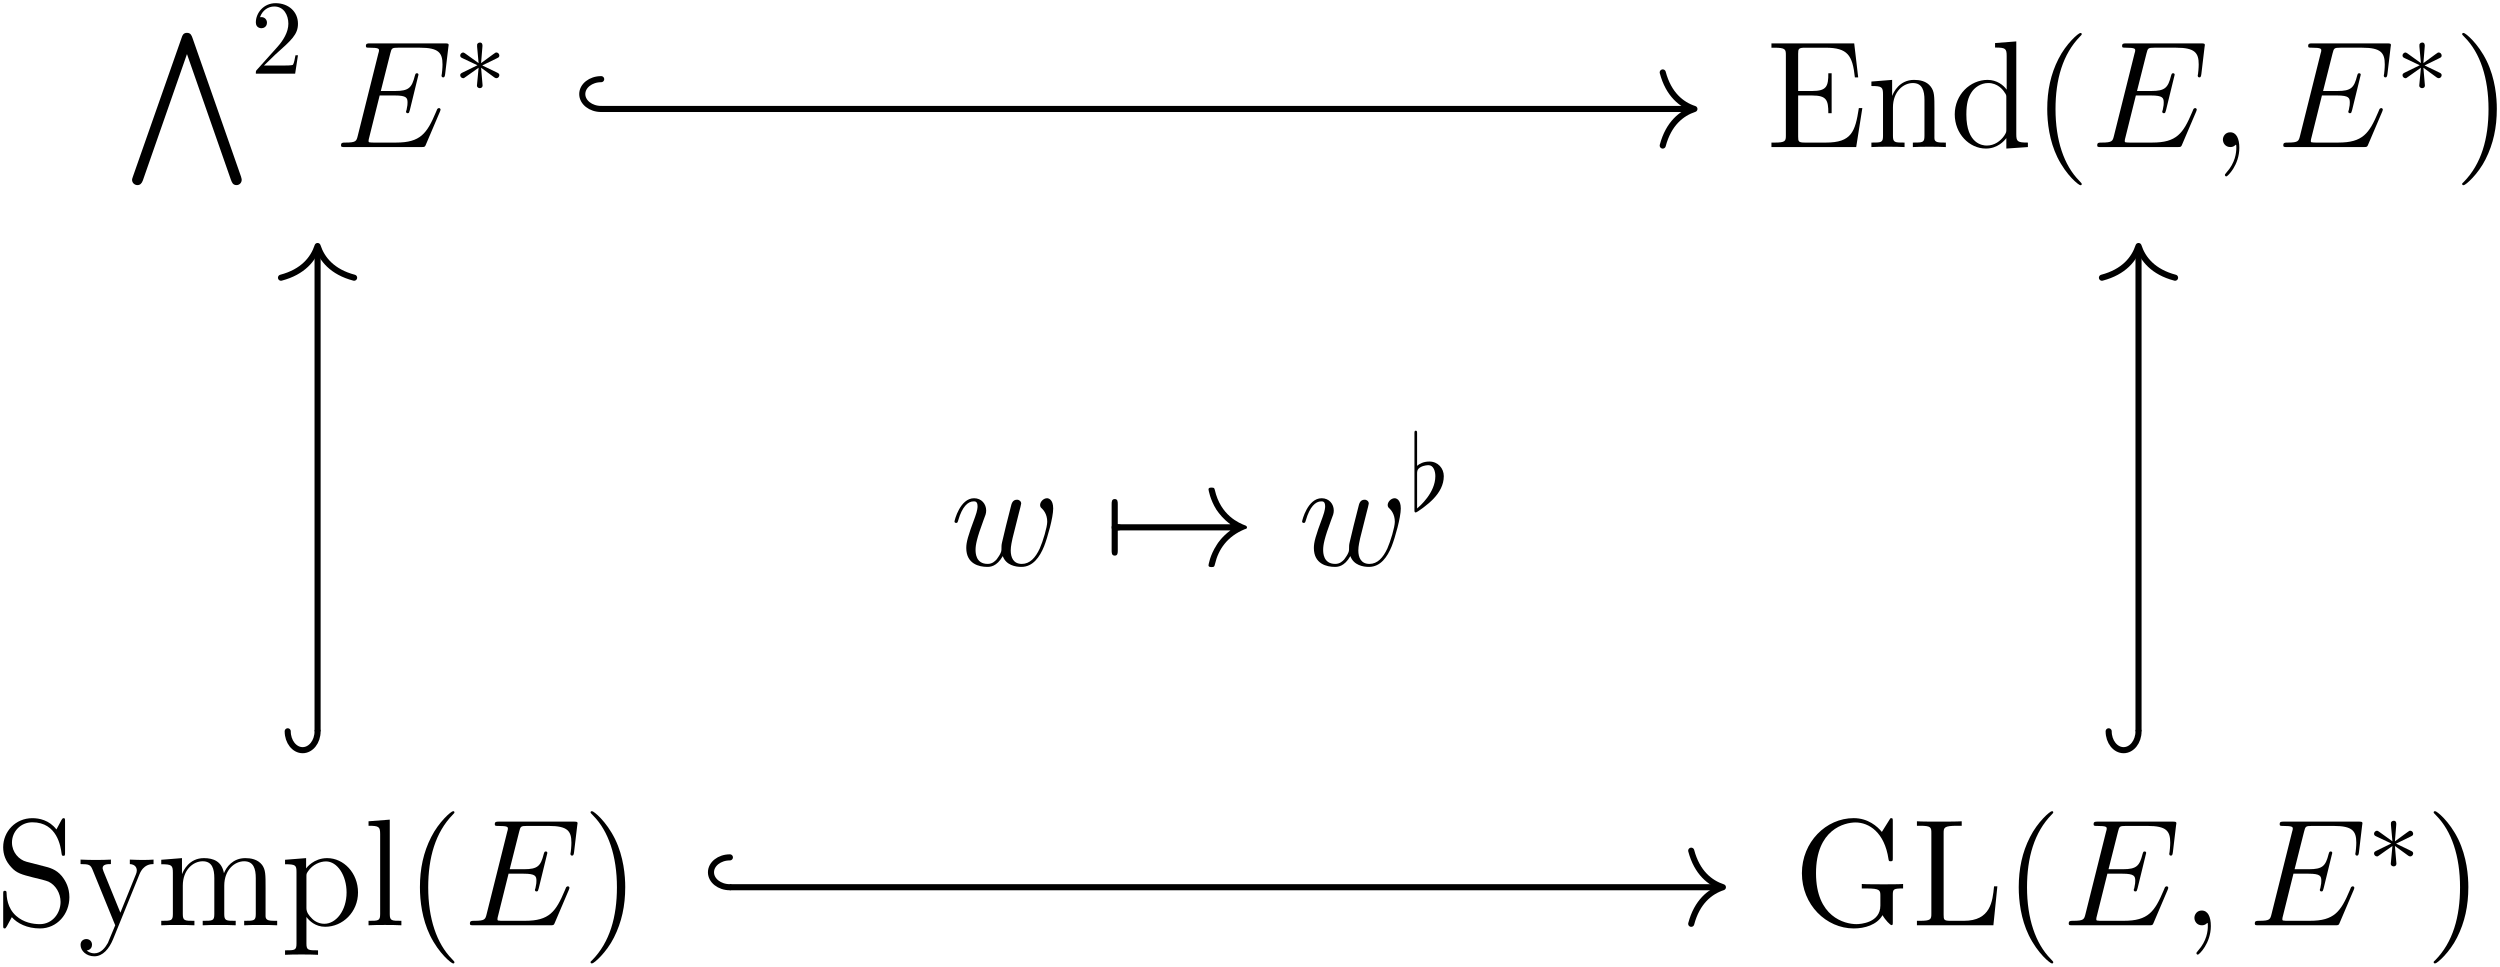
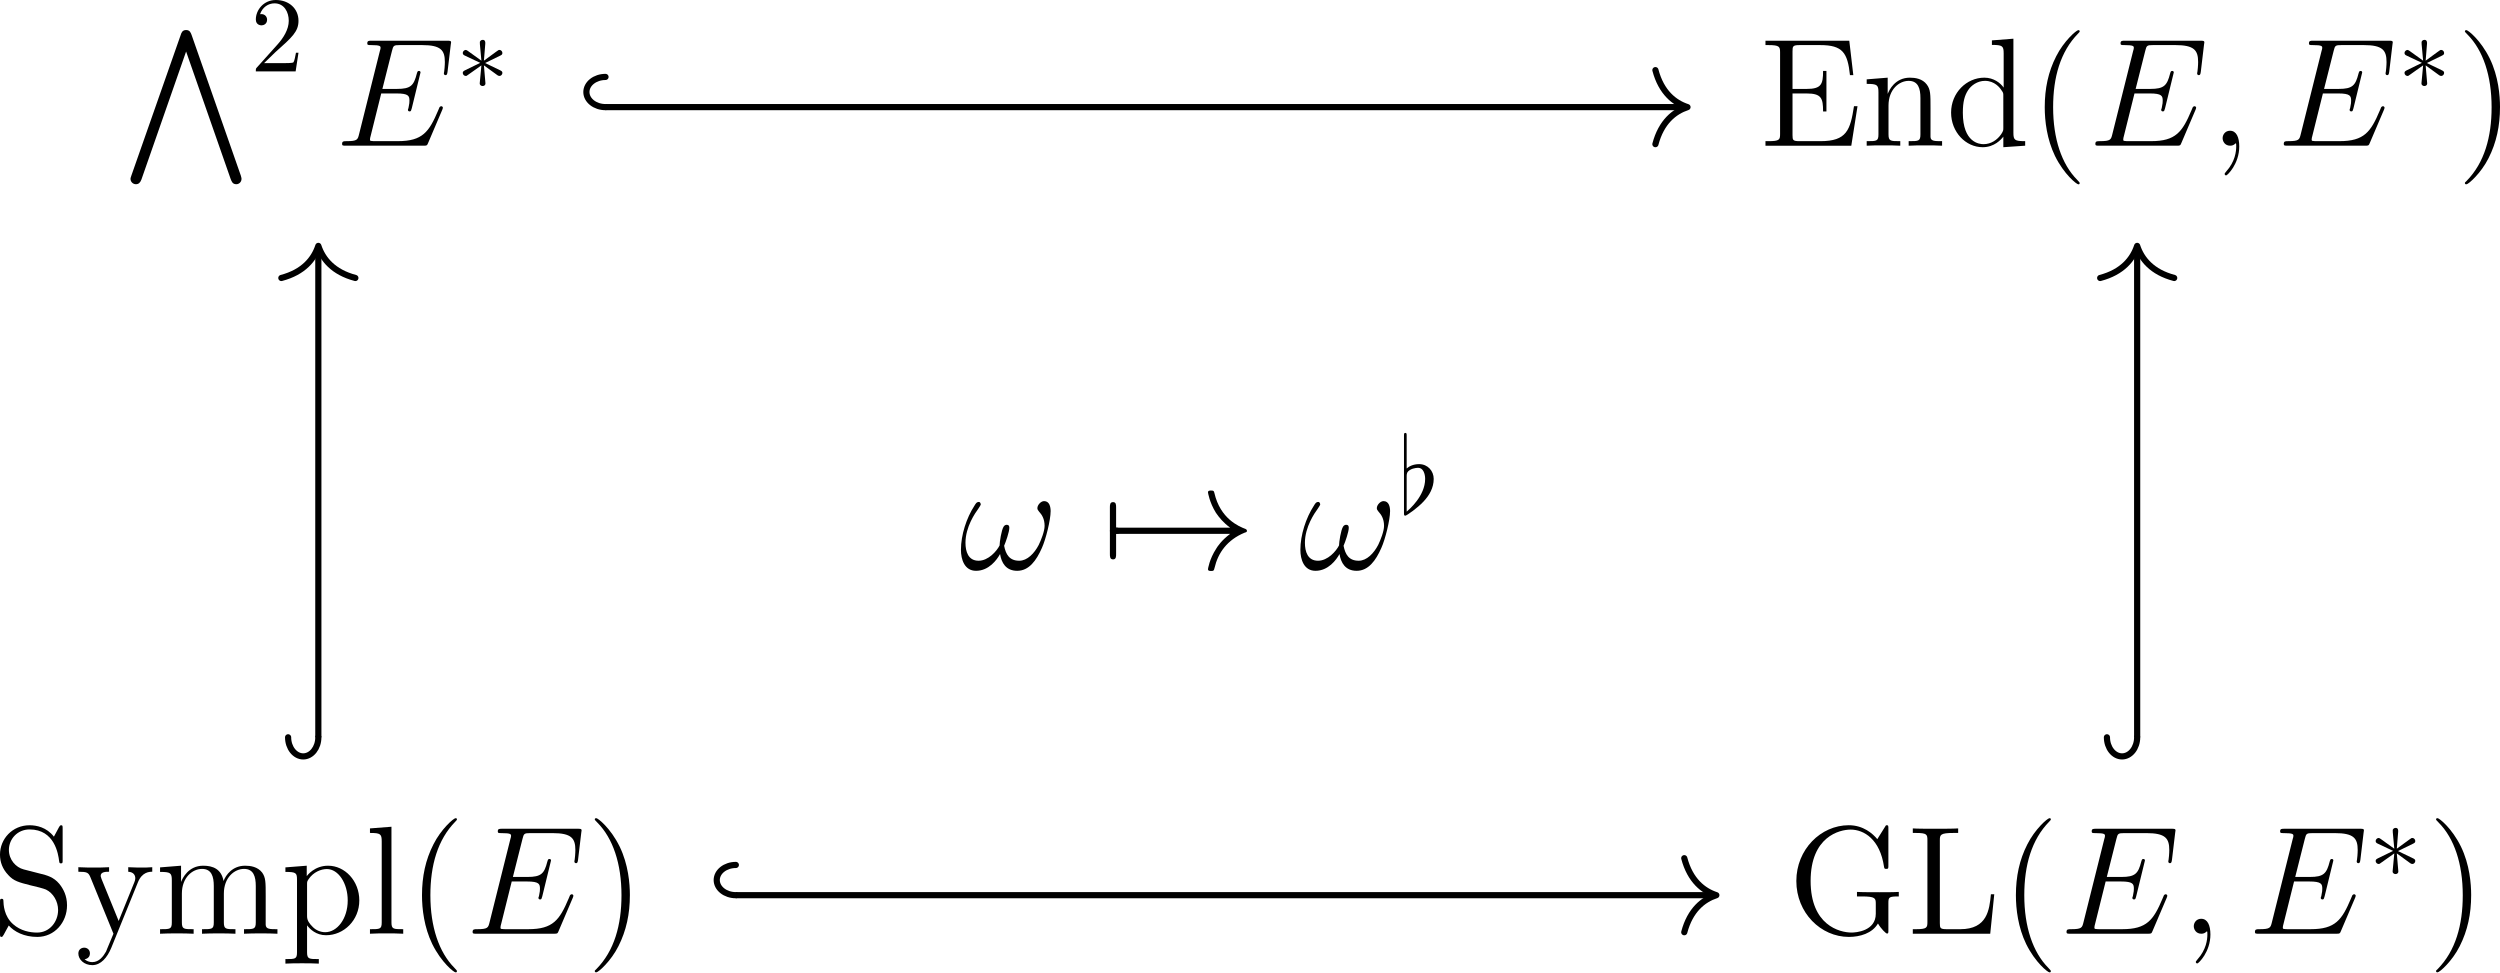
- <svg xmlns="http://www.w3.org/2000/svg" xmlns:xlink="http://www.w3.org/1999/xlink" width="235.503pt" height="91.057pt" viewBox="0 0 235.503 91.057" version="1.2" id="svg2">
+ <svg xmlns="http://www.w3.org/2000/svg" xmlns:xlink="http://www.w3.org/1999/xlink" width="232.572pt" height="90.457pt" viewBox="0 0 232.572 90.457" version="1.2" id="svg2">
  <defs id="defs4">
    <g id="g6">
      <symbol overflow="visible" id="glyph0-0" style="overflow:visible">
        <path style="stroke:none" d="" id="path9" />
      </symbol>
      <symbol overflow="visible" id="glyph0-1" style="overflow:visible">
        <path style="stroke:none" d="m 10.109,13.844 c 0.094,0.234 0.172,0.5 0.531,0.5 0.25,0 0.484,-0.203 0.484,-0.5 0,-0.016 0,-0.109 -0.062,-0.297 L 6.484,0.469 C 6.406,0.266 6.328,0 5.969,0 5.625,0 5.531,0.25 5.469,0.453 L 0.875,13.547 c -0.078,0.188 -0.078,0.281 -0.078,0.297 0,0.297 0.25,0.5 0.5,0.5 0.25,0 0.406,-0.141 0.516,-0.438 L 5.969,2 Z m 0,0" id="path12" />
      </symbol>
      <symbol overflow="visible" id="glyph1-0" style="overflow:visible">
        <path style="stroke:none" d="" id="path15" />
      </symbol>
      <symbol overflow="visible" id="glyph1-1" style="overflow:visible">
        <path style="stroke:none" d="m 1.266,-0.766 1.062,-1.031 c 1.547,-1.375 2.141,-1.906 2.141,-2.906 0,-1.141 -0.891,-1.938 -2.109,-1.938 -1.125,0 -1.859,0.922 -1.859,1.812 0,0.547 0.5,0.547 0.531,0.547 0.172,0 0.516,-0.109 0.516,-0.531 0,-0.25 -0.188,-0.516 -0.531,-0.516 -0.078,0 -0.094,0 -0.125,0.016 0.219,-0.656 0.766,-1.016 1.344,-1.016 0.906,0 1.328,0.812 1.328,1.625 C 3.562,-3.906 3.078,-3.125 2.516,-2.5 l -1.906,2.125 C 0.5,-0.266 0.5,-0.234 0.5,0 l 3.703,0 0.266,-1.734 -0.234,0 C 4.172,-1.438 4.109,-1 4,-0.844 3.938,-0.766 3.281,-0.766 3.062,-0.766 Z m 0,0" id="path18" />
      </symbol>
      <symbol overflow="visible" id="glyph2-0" style="overflow:visible">
        <path style="stroke:none" d="" id="path21" />
      </symbol>
      <symbol overflow="visible" id="glyph2-1" style="overflow:visible">
        <path style="stroke:none" d="m 9.969,-3.328 c 0.016,-0.047 0.062,-0.141 0.062,-0.203 0,-0.062 -0.062,-0.141 -0.141,-0.141 -0.062,0 -0.094,0.016 -0.141,0.062 -0.031,0.016 -0.031,0.031 -0.156,0.328 -0.844,2 -1.453,2.859 -3.75,2.859 l -2.094,0 c -0.203,0 -0.234,0 -0.328,-0.016 -0.156,0 -0.172,-0.031 -0.172,-0.156 0,-0.094 0.031,-0.188 0.062,-0.312 l 0.984,-3.953 1.422,0 c 1.125,0 1.203,0.234 1.203,0.672 0,0.141 0,0.266 -0.094,0.703 -0.031,0.062 -0.047,0.109 -0.047,0.156 0,0.094 0.078,0.141 0.156,0.141 0.141,0 0.141,-0.094 0.203,-0.297 l 0.812,-3.328 c 0,-0.078 -0.047,-0.141 -0.141,-0.141 -0.125,0 -0.141,0.047 -0.203,0.25 -0.281,1.109 -0.562,1.422 -1.844,1.422 l -1.359,0 0.891,-3.531 c 0.125,-0.5 0.156,-0.547 0.734,-0.547 l 2.062,0 c 1.766,0 2.125,0.484 2.125,1.578 0,0 0,0.406 -0.062,0.875 -0.016,0.062 -0.031,0.156 -0.031,0.172 0,0.125 0.078,0.172 0.156,0.172 0.109,0 0.156,-0.062 0.188,-0.328 l 0.297,-2.5 c 0,-0.047 0.031,-0.188 0.031,-0.219 0,-0.156 -0.125,-0.156 -0.391,-0.156 l -7,0 c -0.266,0 -0.406,0 -0.406,0.25 0,0.156 0.094,0.156 0.344,0.156 0.891,0 0.891,0.109 0.891,0.266 0,0.078 -0.016,0.125 -0.062,0.281 l -1.938,7.75 c -0.125,0.5 -0.156,0.641 -1.156,0.641 -0.281,0 -0.422,0 -0.422,0.266 C 0.656,0 0.75,0 1.031,0 L 8.234,0 C 8.547,0 8.562,-0.016 8.656,-0.25 Z m 0,0" id="path24" />
      </symbol>
      <symbol overflow="visible" id="glyph2-2" style="overflow:visible">
        <path style="stroke:none" d="m 2.797,0.062 c 0,-0.844 -0.266,-1.453 -0.859,-1.453 -0.453,0 -0.688,0.375 -0.688,0.688 C 1.25,-0.391 1.469,0 1.953,0 c 0.188,0 0.344,-0.062 0.469,-0.188 0.031,-0.031 0.047,-0.031 0.062,-0.031 0.031,0 0.031,0.203 0.031,0.281 0,0.469 -0.094,1.406 -0.922,2.328 C 1.438,2.562 1.438,2.594 1.438,2.625 c 0,0.078 0.062,0.141 0.141,0.141 0.109,0 1.219,-1.062 1.219,-2.703 z m 0,0" id="path27" />
      </symbol>
      <symbol overflow="visible" id="glyph2-3" style="overflow:visible">
-         <path style="stroke:none" d="m 4.938,-0.875 c 0.312,0.859 1.203,1.016 1.75,1.016 1.094,0 1.734,-0.938 2.141,-1.938 C 9.156,-2.625 9.688,-4.516 9.688,-5.359 c 0,-0.875 -0.453,-0.969 -0.578,-0.969 -0.344,0 -0.656,0.344 -0.656,0.641 0,0.172 0.094,0.266 0.172,0.328 0.125,0.125 0.5,0.516 0.5,1.25 0,0.5 -0.406,1.844 -0.703,2.516 -0.406,0.875 -0.938,1.453 -1.688,1.453 C 5.938,-0.141 5.688,-0.75 5.688,-1.406 c 0,-0.422 0.125,-0.922 0.172,-1.156 L 6.469,-4.984 c 0.078,-0.281 0.203,-0.781 0.203,-0.844 C 6.672,-6.031 6.5,-6.188 6.281,-6.188 c -0.422,0 -0.516,0.359 -0.594,0.703 -0.156,0.562 -0.75,2.984 -0.812,3.297 -0.062,0.25 -0.062,0.406 -0.062,0.719 0,0.344 -0.453,0.891 -0.469,0.922 -0.156,0.156 -0.391,0.406 -0.828,0.406 C 2.375,-0.141 2.375,-1.219 2.375,-1.469 c 0,-0.453 0.109,-1.078 0.75,-2.797 0.172,-0.438 0.25,-0.625 0.25,-0.906 0,-0.609 -0.438,-1.156 -1.141,-1.156 -1.312,0 -1.844,2.078 -1.844,2.203 0,0.047 0.047,0.125 0.156,0.125 0.125,0 0.141,-0.062 0.203,-0.266 0.359,-1.25 0.906,-1.766 1.438,-1.766 0.156,0 0.375,0 0.375,0.469 0,0.062 0,0.375 -0.234,1 C 1.656,-2.766 1.5,-2.188 1.5,-1.641 c 0,1.516 1.234,1.781 1.969,1.781 0.25,0 0.891,0 1.469,-1.016 z m 0,0" id="path30" />
+         <path style="stroke:none" d="m 8.516,-5.391 c 0,-0.422 -0.109,-0.953 -0.609,-0.953 -0.297,0 -0.625,0.359 -0.625,0.656 0,0.125 0.062,0.203 0.172,0.344 0.219,0.234 0.5,0.625 0.5,1.297 0,0.516 -0.328,1.328 -0.547,1.781 -0.406,0.781 -1.062,1.469 -1.812,1.469 -0.906,0 -1.25,-0.578 -1.406,-1.391 0.156,-0.359 0.484,-1.297 0.484,-1.672 0,-0.156 -0.047,-0.281 -0.234,-0.281 -0.109,0 -0.219,0.047 -0.297,0.172 -0.203,0.312 -0.375,1.438 -0.375,1.75 C 3.5,-1.688 2.719,-0.797 1.812,-0.797 c -0.969,0 -1.219,-0.859 -1.219,-1.672 0,-1.484 0.922,-2.797 1.188,-3.156 0.141,-0.219 0.234,-0.359 0.234,-0.391 0,-0.094 -0.047,-0.25 -0.172,-0.25 -0.234,0 -0.312,0.188 -0.422,0.359 -0.734,1.125 -1.25,2.719 -1.25,4.094 0,0.891 0.328,1.953 1.406,1.953 1.188,0 1.938,-1.016 2.234,-1.562 0.125,0.812 0.547,1.562 1.594,1.562 1.094,0 1.781,-0.953 2.297,-2.125 0.375,-0.828 0.812,-2.625 0.812,-3.406 z m 0,0" id="path30" />
      </symbol>
      <symbol overflow="visible" id="glyph3-0" style="overflow:visible">
        <path style="stroke:none" d="" id="path33" />
      </symbol>
      <symbol overflow="visible" id="glyph3-1" style="overflow:visible">
        <path style="stroke:none" d="M 2.734,-4.25 C 2.75,-4.391 2.75,-4.641 2.5,-4.641 2.328,-4.641 2.203,-4.5 2.234,-4.375 l 0,0.125 L 2.375,-2.703 1.094,-3.625 C 1,-3.672 0.984,-3.703 0.922,-3.703 c -0.141,0 -0.281,0.141 -0.281,0.281 0,0.156 0.109,0.203 0.203,0.25 L 2.266,-2.5 l -1.375,0.672 c -0.156,0.078 -0.25,0.125 -0.25,0.266 0,0.156 0.141,0.281 0.281,0.281 0.062,0 0.078,0 0.328,-0.188 L 2.375,-2.266 2.219,-0.594 c 0,0.203 0.188,0.25 0.266,0.25 0.125,0 0.266,-0.062 0.266,-0.25 L 2.609,-2.266 3.875,-1.344 c 0.094,0.047 0.109,0.062 0.188,0.062 0.141,0 0.266,-0.141 0.266,-0.281 0,-0.141 -0.094,-0.188 -0.219,-0.25 C 3.516,-2.109 3.5,-2.109 2.719,-2.484 l 1.375,-0.672 C 4.25,-3.234 4.328,-3.266 4.328,-3.422 c 0,-0.141 -0.125,-0.281 -0.266,-0.281 -0.078,0 -0.094,0 -0.344,0.188 l -1.109,0.812 z m 0,0" id="path36" />
      </symbol>
      <symbol overflow="visible" id="glyph4-0" style="overflow:visible">
        <path style="stroke:none" d="" id="path39" />
      </symbol>
      <symbol overflow="visible" id="glyph4-1" style="overflow:visible">
        <path style="stroke:none" d="m 9.156,-3.672 -0.328,0 c -0.344,2.234 -0.688,3.25 -3.109,3.25 l -1.953,0 c -0.625,0 -0.656,-0.094 -0.656,-0.562 l 0,-3.875 1.312,0 c 1.375,0 1.531,0.438 1.531,1.672 l 0.312,0 0,-3.766 -0.312,0 c 0,1.234 -0.156,1.672 -1.531,1.672 l -1.312,0 0,-3.5 c 0,-0.469 0.031,-0.578 0.656,-0.578 l 1.922,0 c 2.094,0 2.547,0.719 2.766,2.797 l 0.312,0 -0.375,-3.203 -7.797,0 0,0.406 0.281,0 c 1.031,0 1.078,0.156 1.078,0.688 l 0,7.578 c 0,0.531 -0.047,0.672 -1.078,0.672 l -0.281,0 0,0.422 7.984,0 z m 0,0" id="path42" />
      </symbol>
      <symbol overflow="visible" id="glyph4-2" style="overflow:visible">
        <path style="stroke:none" d="m 6.391,-3.484 c 0,-1.328 0,-1.734 -0.344,-2.203 -0.406,-0.547 -1.078,-0.641 -1.578,-0.641 -1.391,0 -1.938,1.188 -2.047,1.484 l -0.016,0 0,-1.484 -1.953,0.156 0,0.422 c 0.984,0 1.094,0.094 1.094,0.797 l 0,3.891 c 0,0.641 -0.156,0.641 -1.094,0.641 l 0,0.422 c 0.375,-0.031 1.156,-0.031 1.562,-0.031 0.406,0 1.188,0 1.562,0.031 l 0,-0.422 c -0.922,0 -1.094,0 -1.094,-0.641 l 0,-2.672 c 0,-1.5 0.984,-2.297 1.875,-2.297 0.891,0 1.094,0.719 1.094,1.594 l 0,3.375 c 0,0.641 -0.156,0.641 -1.094,0.641 l 0,0.422 c 0.375,-0.031 1.156,-0.031 1.547,-0.031 0.422,0 1.188,0 1.562,0.031 l 0,-0.422 c -0.719,0 -1.078,0 -1.078,-0.422 z m 0,0" id="path45" />
      </symbol>
      <symbol overflow="visible" id="glyph4-3" style="overflow:visible">
        <path style="stroke:none" d="m 4.297,-9.797 0,0.422 c 0.984,0 1.094,0.094 1.094,0.797 l 0,3.172 C 5.094,-5.828 4.469,-6.328 3.594,-6.328 c -1.656,0 -3.094,1.406 -3.094,3.25 0,1.812 1.359,3.219 2.938,3.219 1.094,0 1.719,-0.719 1.922,-0.984 l 0,0.984 L 7.391,0 l 0,-0.422 c -0.984,0 -1.094,-0.094 -1.094,-0.797 l 0,-8.734 z m 1.062,8.125 c 0,0.25 0,0.297 -0.203,0.609 -0.344,0.5 -0.922,0.922 -1.641,0.922 -0.375,0 -1.922,-0.141 -1.922,-2.922 0,-1.047 0.172,-1.609 0.484,-2.094 0.281,-0.438 0.859,-0.875 1.578,-0.875 0.891,0 1.391,0.641 1.531,0.875 0.172,0.234 0.172,0.266 0.172,0.516 z m 0,0" id="path48" />
      </symbol>
      <symbol overflow="visible" id="glyph4-4" style="overflow:visible">
        <path style="stroke:none" d="m 4.656,3.484 c 0,-0.047 0,-0.078 -0.234,-0.312 -1.438,-1.453 -2.234,-3.812 -2.234,-6.75 0,-2.781 0.672,-5.172 2.328,-6.859 0.141,-0.141 0.141,-0.156 0.141,-0.203 0,-0.094 -0.062,-0.109 -0.125,-0.109 -0.188,0 -1.359,1.031 -2.062,2.438 -0.734,1.438 -1.062,2.984 -1.062,4.734 0,1.281 0.203,2.984 0.953,4.531 0.844,1.719 2.016,2.641 2.172,2.641 0.062,0 0.125,-0.016 0.125,-0.109 z m 0,0" id="path51" />
      </symbol>
      <symbol overflow="visible" id="glyph4-5" style="overflow:visible">
        <path style="stroke:none" d="M 4.047,-3.578 C 4.047,-4.656 3.906,-6.438 3.094,-8.109 2.25,-9.828 1.078,-10.75 0.922,-10.75 c -0.062,0 -0.141,0.016 -0.141,0.109 0,0.047 0,0.062 0.25,0.312 1.438,1.453 2.234,3.812 2.234,6.75 0,2.781 -0.672,5.172 -2.328,6.859 -0.156,0.125 -0.156,0.156 -0.156,0.203 0,0.094 0.078,0.109 0.141,0.109 0.188,0 1.359,-1.031 2.062,-2.438 0.734,-1.453 1.062,-3 1.062,-4.734 z m 0,0" id="path54" />
      </symbol>
      <symbol overflow="visible" id="glyph4-6" style="overflow:visible">
        <path style="stroke:none" d="m 2.984,-5.984 c -0.734,-0.188 -1.375,-0.906 -1.375,-1.812 0,-1.016 0.797,-1.906 1.922,-1.906 2.344,0 2.672,2.312 2.75,2.938 0.031,0.172 0.031,0.219 0.172,0.219 0.156,0 0.156,-0.062 0.156,-0.328 l 0,-2.891 c 0,-0.266 0,-0.328 -0.141,-0.328 -0.047,0 -0.094,0 -0.203,0.188 l -0.469,0.875 c -0.688,-0.891 -1.641,-1.062 -2.266,-1.062 -1.594,0 -2.75,1.266 -2.75,2.734 0,0.688 0.234,1.328 0.766,1.891 0.5,0.562 1,0.688 2.031,0.953 0.5,0.109 1.281,0.312 1.484,0.406 0.672,0.328 1.125,1.094 1.125,1.906 0,1.062 -0.766,2.094 -1.953,2.094 -0.656,0 -1.531,-0.156 -2.234,-0.781 -0.844,-0.75 -0.891,-1.781 -0.906,-2.25 C 1.078,-3.25 0.969,-3.25 0.938,-3.25 c -0.156,0 -0.156,0.062 -0.156,0.328 l 0,2.891 c 0,0.266 0,0.328 0.141,0.328 0.078,0 0.094,-0.031 0.203,-0.203 0.047,-0.109 0.359,-0.641 0.469,-0.859 0.516,0.578 1.422,1.062 2.656,1.062 1.609,0 2.766,-1.359 2.766,-2.938 0,-0.875 -0.328,-1.516 -0.719,-2 C 5.766,-5.281 5.125,-5.438 4.562,-5.578 Z m 0,0" id="path57" />
      </symbol>
      <symbol overflow="visible" id="glyph4-7" style="overflow:visible">
        <path style="stroke:none" d="M 5.812,-4.797 C 6.203,-5.75 6.875,-5.766 7.141,-5.766 l 0,-0.422 c -0.406,0.031 -0.609,0.031 -1.078,0.031 -0.328,0 -0.359,0 -1.156,-0.031 l 0,0.422 c 0.531,0.031 0.656,0.359 0.656,0.609 0,0.141 -0.031,0.203 -0.078,0.344 l -1.469,3.625 -1.594,-3.906 C 2.344,-5.297 2.344,-5.375 2.344,-5.391 c 0,-0.375 0.5,-0.375 0.781,-0.375 l 0,-0.422 c -0.375,0.031 -1.078,0.031 -1.469,0.031 -0.547,0 -0.578,0 -1.391,-0.031 l 0,0.422 c 0.828,0 0.938,0.078 1.125,0.516 L 3.531,0 C 2.891,1.516 2.891,1.547 2.844,1.656 2.594,2.094 2.203,2.641 1.562,2.641 1.125,2.641 0.844,2.375 0.844,2.375 c 0,0 0.5,-0.047 0.5,-0.547 0,-0.344 -0.266,-0.531 -0.531,-0.531 -0.234,0 -0.547,0.141 -0.547,0.547 0,0.547 0.531,1.078 1.297,1.078 0.797,0 1.391,-0.703 1.766,-1.609 z m 0,0" id="path60" />
      </symbol>
      <symbol overflow="visible" id="glyph4-8" style="overflow:visible">
        <path style="stroke:none" d="m 10.281,-3.484 c 0,-1.328 0,-1.734 -0.328,-2.203 C 9.531,-6.234 8.859,-6.328 8.375,-6.328 c -1.188,0 -1.797,0.859 -2.016,1.422 C 6.156,-6.016 5.375,-6.328 4.469,-6.328 c -1.391,0 -1.938,1.188 -2.047,1.484 l -0.016,0 0,-1.484 -1.953,0.156 0,0.422 c 0.984,0 1.094,0.094 1.094,0.797 l 0,3.891 c 0,0.641 -0.156,0.641 -1.094,0.641 l 0,0.422 c 0.375,-0.031 1.156,-0.031 1.562,-0.031 0.406,0 1.188,0 1.562,0.031 l 0,-0.422 c -0.922,0 -1.094,0 -1.094,-0.641 l 0,-2.672 c 0,-1.5 0.984,-2.297 1.875,-2.297 0.891,0 1.094,0.719 1.094,1.594 l 0,3.375 c 0,0.641 -0.156,0.641 -1.094,0.641 l 0,0.422 c 0.375,-0.031 1.156,-0.031 1.547,-0.031 0.422,0 1.188,0 1.562,0.031 l 0,-0.422 c -0.906,0 -1.078,0 -1.078,-0.641 l 0,-2.672 c 0,-1.5 0.984,-2.297 1.875,-2.297 0.891,0 1.094,0.719 1.094,1.594 l 0,3.375 c 0,0.641 -0.172,0.641 -1.094,0.641 l 0,0.422 c 0.375,-0.031 1.141,-0.031 1.547,-0.031 0.422,0 1.188,0 1.562,0.031 l 0,-0.422 c -0.719,0 -1.078,0 -1.094,-0.422 z m 0,0" id="path63" />
      </symbol>
      <symbol overflow="visible" id="glyph4-9" style="overflow:visible">
        <path style="stroke:none" d="m 3.516,2.359 c -0.922,0 -1.094,0 -1.094,-0.641 l 0,-2.5 c 0.266,0.359 0.844,0.922 1.766,0.922 1.656,0 3.094,-1.391 3.094,-3.234 0,-1.828 -1.344,-3.234 -2.906,-3.234 -1.266,0 -1.938,0.906 -1.984,0.969 l 0,-0.969 -1.984,0.156 0,0.422 c 1,0 1.078,0.094 1.078,0.734 l 0,6.734 c 0,0.641 -0.156,0.641 -1.078,0.641 l 0,0.422 C 0.781,2.75 1.547,2.75 1.953,2.75 c 0.406,0 1.188,0 1.562,0.031 z m -1.094,-6.938 c 0,-0.266 0,-0.281 0.156,-0.516 0.438,-0.641 1.141,-0.922 1.688,-0.922 1.062,0 1.938,1.312 1.938,2.922 0,1.703 -0.984,2.953 -2.094,2.953 -0.438,0 -0.859,-0.188 -1.141,-0.469 C 2.641,-0.938 2.422,-1.219 2.422,-1.625 Z m 0,0" id="path66" />
      </symbol>
      <symbol overflow="visible" id="glyph4-10" style="overflow:visible">
        <path style="stroke:none" d="m 2.469,-9.953 -2,0.156 0,0.422 c 0.984,0 1.094,0.094 1.094,0.797 l 0,7.516 c 0,0.641 -0.156,0.641 -1.094,0.641 L 0.469,0 c 0.406,-0.031 1.109,-0.031 1.547,-0.031 0.422,0 1.141,0 1.547,0.031 l 0,-0.422 c -0.922,0 -1.094,0 -1.094,-0.641 z m 0,0" id="path69" />
      </symbol>
      <symbol overflow="visible" id="glyph4-11" style="overflow:visible">
        <path style="stroke:none" d="m 9.344,-2.844 c 0,-0.562 0.047,-0.625 0.969,-0.625 l 0,-0.422 c -0.375,0.031 -1.359,0.031 -1.797,0.031 -0.453,0 -1.703,0 -2.094,-0.031 l 0,0.422 0.453,0 c 1.266,0 1.297,0.172 1.297,0.688 l 0,0.922 c 0,1.625 -1.875,1.75 -2.25,1.75 -1.125,0 -3.812,-0.688 -3.812,-4.797 0,-4.141 2.703,-4.781 3.719,-4.781 1.25,0 2.734,0.906 3.109,3.453 0.031,0.156 0.031,0.203 0.203,0.203 0.203,0 0.203,-0.047 0.203,-0.344 l 0,-3.391 c 0,-0.266 0,-0.328 -0.156,-0.328 -0.078,0 -0.094,0.031 -0.172,0.172 l -0.703,1.125 C 7.891,-9.312 7.016,-10.094 5.656,-10.094 c -2.594,0 -4.875,2.25 -4.875,5.188 0,2.969 2.281,5.203 4.891,5.203 1.016,0 2.172,-0.328 2.703,-1.25 0.266,0.469 0.734,0.938 0.844,0.938 0.125,0 0.125,-0.078 0.125,-0.312 z m 0,0" id="path72" />
      </symbol>
      <symbol overflow="visible" id="glyph4-12" style="overflow:visible">
        <path style="stroke:none" d="m 8.172,-3.672 -0.312,0 c -0.141,1.438 -0.328,3.25 -2.844,3.25 l -1.25,0 c -0.625,0 -0.656,-0.094 -0.656,-0.562 l 0,-7.703 c 0,-0.516 0.031,-0.688 1.281,-0.688 l 0.422,0 0,-0.422 c -0.406,0.031 -1.672,0.031 -2.172,0.031 -0.438,0 -1.703,0 -2.047,-0.031 l 0,0.422 0.281,0 c 1.031,0 1.078,0.141 1.078,0.672 l 0,7.609 c 0,0.531 -0.047,0.672 -1.078,0.672 l -0.281,0 0,0.422 7.203,0 z m 0,0" id="path75" />
      </symbol>
      <symbol overflow="visible" id="glyph5-0" style="overflow:visible">
        <path style="stroke:none" d="" id="path78" />
      </symbol>
      <symbol overflow="visible" id="glyph5-1" style="overflow:visible">
        <path style="stroke:none" d="m 1.359,-3.297 c 0.094,0 0.406,0 0.406,-0.281 0,-0.297 -0.312,-0.297 -0.406,-0.297 l 0,-1.875 c 0,-0.234 0,-0.5 -0.281,-0.5 -0.297,0 -0.297,0.266 -0.297,0.5 l 0,4.328 c 0,0.234 0,0.5 0.297,0.5 0.281,0 0.281,-0.266 0.281,-0.5 z m 0,0" id="path81" />
      </symbol>
      <symbol overflow="visible" id="glyph5-2" style="overflow:visible">
        <path style="stroke:none" d="m 11.969,-3.297 c -0.797,0.594 -1.188,1.188 -1.297,1.375 -0.641,0.984 -0.766,1.891 -0.766,1.906 0,0.172 0.172,0.172 0.297,0.172 0.234,0 0.25,-0.031 0.312,-0.281 0.328,-1.406 1.172,-2.609 2.797,-3.281 0.172,-0.047 0.219,-0.078 0.219,-0.172 0,-0.109 -0.094,-0.156 -0.125,-0.172 -0.625,-0.234 -2.359,-0.953 -2.906,-3.359 -0.047,-0.172 -0.062,-0.219 -0.297,-0.219 -0.125,0 -0.297,0 -0.297,0.172 0,0.031 0.141,0.938 0.734,1.891 0.297,0.438 0.703,0.938 1.328,1.391 l -10.656,0 c -0.266,0 -0.531,0 -0.531,0.297 0,0.281 0.266,0.281 0.531,0.281 z m 0,0" id="path84" />
      </symbol>
      <symbol overflow="visible" id="glyph6-0" style="overflow:visible">
        <path style="stroke:none" d="" id="path87" />
      </symbol>
      <symbol overflow="visible" id="glyph6-1" style="overflow:visible">
        <path style="stroke:none" d="m 0.797,-7.203 c 0,-0.188 0,-0.281 -0.125,-0.281 -0.125,0 -0.125,0.094 -0.125,0.281 l 0,7.141 c 0,0.203 0,0.281 0.125,0.281 0.109,0 1.141,-0.719 1.688,-1.312 C 2.906,-1.672 3.312,-2.375 3.312,-3.203 c 0,-0.734 -0.547,-1.375 -1.359,-1.375 -0.562,0 -0.953,0.219 -1.156,0.406 z m 0,3.781 c 0,-0.234 0,-0.438 0.328,-0.625 0.312,-0.188 0.734,-0.188 0.75,-0.188 0.453,0 0.641,0.547 0.641,1.031 0,1.578 -1.484,2.844 -1.719,3.047 z m 0,0" id="path90" />
      </symbol>
    </g>
  </defs>
-   <g id="surface1038" transform="translate(-179.5681,-111.0865)">
+   <g id="surface13511" transform="translate(-181.0341,-111.3865)">
    <g style="fill:#000000;fill-opacity:1" id="g93">
-       <use xlink:href="#glyph0-1" x="191.212" y="114.18" id="use95" width="100%" height="100%" />
+       <use xlink:href="#glyph0-1" x="192.378" y="114.18" id="use95" width="100%" height="100%" />
    </g>
    <g style="fill:#000000;fill-opacity:1" id="g97">
-       <use xlink:href="#glyph1-1" x="203.168" y="118.027" id="use99" width="100%" height="100%" />
+       <use xlink:href="#glyph1-1" x="204.333" y="118.027" id="use99" width="100%" height="100%" />
    </g>
    <g style="fill:#000000;fill-opacity:1" id="g101">
-       <use xlink:href="#glyph2-1" x="211.038" y="124.94" id="use103" width="100%" height="100%" />
+       <use xlink:href="#glyph2-1" x="212.204" y="124.94" id="use103" width="100%" height="100%" />
    </g>
    <g style="fill:#000000;fill-opacity:1" id="g105">
-       <use xlink:href="#glyph3-1" x="222.278" y="119.734" id="use107" width="100%" height="100%" />
+       <use xlink:href="#glyph3-1" x="223.443" y="119.734" id="use107" width="100%" height="100%" />
    </g>
    <g style="fill:#000000;fill-opacity:1" id="g109">
-       <use xlink:href="#glyph4-1" x="345.846" y="124.94" id="use111" width="100%" height="100%" />
-       <use xlink:href="#glyph4-2" x="355.403" y="124.94" id="use113" width="100%" height="100%" />
-       <use xlink:href="#glyph4-3" x="363.208" y="124.94" id="use115" width="100%" height="100%" />
-       <use xlink:href="#glyph4-4" x="371.012" y="124.94" id="use117" width="100%" height="100%" />
+       <use xlink:href="#glyph4-1" x="344.68" y="124.94" id="use111" width="100%" height="100%" />
+       <use xlink:href="#glyph4-2" x="354.237" y="124.94" id="use113" width="100%" height="100%" />
+       <use xlink:href="#glyph4-3" x="362.042" y="124.94" id="use115" width="100%" height="100%" />
+       <use xlink:href="#glyph4-4" x="369.846" y="124.94" id="use117" width="100%" height="100%" />
    </g>
    <g style="fill:#000000;fill-opacity:1" id="g119">
-       <use xlink:href="#glyph2-1" x="376.474" y="124.94" id="use121" width="100%" height="100%" />
+       <use xlink:href="#glyph2-1" x="375.308" y="124.94" id="use121" width="100%" height="100%" />
    </g>
    <g style="fill:#000000;fill-opacity:1" id="g123">
-       <use xlink:href="#glyph2-2" x="387.718" y="124.94" id="use125" width="100%" height="100%" />
+       <use xlink:href="#glyph2-2" x="386.552" y="124.94" id="use125" width="100%" height="100%" />
    </g>
    <g style="fill:#000000;fill-opacity:1" id="g127">
-       <use xlink:href="#glyph2-1" x="394.002" y="124.94" id="use129" width="100%" height="100%" />
+       <use xlink:href="#glyph2-1" x="392.836" y="124.94" id="use129" width="100%" height="100%" />
    </g>
    <g style="fill:#000000;fill-opacity:1" id="g131">
-       <use xlink:href="#glyph3-1" x="405.246" y="119.734" id="use133" width="100%" height="100%" />
+       <use xlink:href="#glyph3-1" x="404.08" y="119.734" id="use133" width="100%" height="100%" />
    </g>
    <g style="fill:#000000;fill-opacity:1" id="g135">
-       <use xlink:href="#glyph4-5" x="410.725" y="124.94" id="use137" width="100%" height="100%" />
+       <use xlink:href="#glyph4-5" x="409.56" y="124.94" id="use137" width="100%" height="100%" />
    </g>
    <g style="fill:#000000;fill-opacity:1" id="g139">
-       <use xlink:href="#glyph2-3" x="269.092" y="164.348" id="use141" width="100%" height="100%" />
+       <use xlink:href="#glyph2-3" x="270.258" y="164.348" id="use141" width="100%" height="100%" />
    </g>
    <g style="fill:#000000;fill-opacity:1" id="g143">
      <use xlink:href="#glyph5-1" x="283.505" y="164.348" id="use145" width="100%" height="100%" />
      <use xlink:href="#glyph5-2" x="283.505" y="164.348" id="use147" width="100%" height="100%" />
    </g>
    <g style="fill:#000000;fill-opacity:1" id="g149">
      <use xlink:href="#glyph2-3" x="301.836" y="164.348" id="use151" width="100%" height="100%" />
    </g>
    <g style="fill:#000000;fill-opacity:1" id="g153">
-       <use xlink:href="#glyph6-1" x="312.263" y="159.142" id="use155" width="100%" height="100%" />
+       <use xlink:href="#glyph6-1" x="311.098" y="159.142" id="use155" width="100%" height="100%" />
    </g>
    <g style="fill:#000000;fill-opacity:1" id="g157">
-       <use xlink:href="#glyph4-6" x="179.087" y="198.25" id="use159" width="100%" height="100%" />
-       <use xlink:href="#glyph4-7" x="186.891" y="198.25" id="use161" width="100%" height="100%" />
-       <use xlink:href="#glyph4-8" x="194.305" y="198.25" id="use163" width="100%" height="100%" />
-       <use xlink:href="#glyph4-9" x="206.012" y="198.25" id="use165" width="100%" height="100%" />
-       <use xlink:href="#glyph4-10" x="213.816" y="198.25" id="use167" width="100%" height="100%" />
-       <use xlink:href="#glyph4-4" x="217.718" y="198.25" id="use169" width="100%" height="100%" />
+       <use xlink:href="#glyph4-6" x="180.253" y="198.25" id="use159" width="100%" height="100%" />
+       <use xlink:href="#glyph4-7" x="188.057" y="198.25" id="use161" width="100%" height="100%" />
+       <use xlink:href="#glyph4-8" x="195.471" y="198.25" id="use163" width="100%" height="100%" />
+       <use xlink:href="#glyph4-9" x="207.178" y="198.25" id="use165" width="100%" height="100%" />
+       <use xlink:href="#glyph4-10" x="214.982" y="198.25" id="use167" width="100%" height="100%" />
+       <use xlink:href="#glyph4-4" x="218.884" y="198.25" id="use169" width="100%" height="100%" />
    </g>
    <g style="fill:#000000;fill-opacity:1" id="g171">
-       <use xlink:href="#glyph2-1" x="223.18" y="198.25" id="use173" width="100%" height="100%" />
+       <use xlink:href="#glyph2-1" x="224.345" y="198.25" id="use173" width="100%" height="100%" />
    </g>
    <g style="fill:#000000;fill-opacity:1" id="g175">
-       <use xlink:href="#glyph4-5" x="234.419" y="198.25" id="use177" width="100%" height="100%" />
+       <use xlink:href="#glyph4-5" x="235.585" y="198.25" id="use177" width="100%" height="100%" />
    </g>
    <g style="fill:#000000;fill-opacity:1" id="g179">
-       <use xlink:href="#glyph4-11" x="348.529" y="198.25" id="use181" width="100%" height="100%" />
-       <use xlink:href="#glyph4-12" x="359.551" y="198.25" id="use183" width="100%" height="100%" />
-       <use xlink:href="#glyph4-4" x="368.328" y="198.25" id="use185" width="100%" height="100%" />
+       <use xlink:href="#glyph4-11" x="347.364" y="198.25" id="use181" width="100%" height="100%" />
+       <use xlink:href="#glyph4-12" x="358.386" y="198.25" id="use183" width="100%" height="100%" />
+       <use xlink:href="#glyph4-4" x="367.163" y="198.25" id="use185" width="100%" height="100%" />
    </g>
    <g style="fill:#000000;fill-opacity:1" id="g187">
-       <use xlink:href="#glyph2-1" x="373.791" y="198.25" id="use189" width="100%" height="100%" />
+       <use xlink:href="#glyph2-1" x="372.625" y="198.25" id="use189" width="100%" height="100%" />
    </g>
    <g style="fill:#000000;fill-opacity:1" id="g191">
-       <use xlink:href="#glyph2-2" x="385.035" y="198.25" id="use193" width="100%" height="100%" />
+       <use xlink:href="#glyph2-2" x="383.869" y="198.25" id="use193" width="100%" height="100%" />
    </g>
    <g style="fill:#000000;fill-opacity:1" id="g195">
-       <use xlink:href="#glyph2-1" x="391.319" y="198.25" id="use197" width="100%" height="100%" />
+       <use xlink:href="#glyph2-1" x="390.153" y="198.25" id="use197" width="100%" height="100%" />
    </g>
    <g style="fill:#000000;fill-opacity:1" id="g199">
-       <use xlink:href="#glyph3-1" x="402.563" y="193.044" id="use201" width="100%" height="100%" />
+       <use xlink:href="#glyph3-1" x="401.397" y="193.044" id="use201" width="100%" height="100%" />
    </g>
    <g style="fill:#000000;fill-opacity:1" id="g203">
-       <use xlink:href="#glyph4-5" x="408.042" y="198.25" id="use205" width="100%" height="100%" />
+       <use xlink:href="#glyph4-5" x="406.877" y="198.25" id="use205" width="100%" height="100%" />
    </g>
-     <path style="fill:none;stroke:#000000;stroke-width:0.574;stroke-linecap:butt;stroke-linejoin:miter;stroke-miterlimit:10;stroke-opacity:1" d="m -61.439,35.371 102.699,0" transform="matrix(0.999999,0,0,-0.999999,297.6378,156.7221)" id="path207" />
-     <path style="fill:none;stroke:#000000;stroke-width:0.574;stroke-linecap:round;stroke-linejoin:miter;stroke-miterlimit:10;stroke-opacity:1" d="M -0.001,2.81 C 0.983,2.81 1.78,2.181 1.78,1.404 c 0,-0.773 -0.797,-1.402 -1.781,-1.402" transform="matrix(-0.999999,0,0,-0.999999,236.1981,121.3533)" id="path209" />
-     <path style="fill:none;stroke:#000000;stroke-width:0.574;stroke-linecap:round;stroke-linejoin:round;stroke-miterlimit:10;stroke-opacity:1" d="M -2.984,3.443 C -2.437,1.377 -1.223,0.4 4.70509e-5,0.002 -1.223,-0.401 -2.437,-1.377 -2.984,-3.444" transform="matrix(0.999999,0,0,-0.999999,339.1836,121.3533)" id="path211" />
-     <path style="fill:none;stroke:#000000;stroke-width:0.574;stroke-linecap:butt;stroke-linejoin:miter;stroke-miterlimit:10;stroke-opacity:1" d="m -88.153,-23.255 0,45.426" transform="matrix(0.999999,0,0,-0.999999,297.6378,156.7221)" id="path213" />
-     <path style="fill:none;stroke:#000000;stroke-width:0.574;stroke-linecap:round;stroke-linejoin:miter;stroke-miterlimit:10;stroke-opacity:1" d="M 5.44865e-4,2.812 C 0.981,2.812 1.778,2.183 1.778,1.406 1.778,0.628 0.981,-7.1909e-4 5.44865e-4,-7.1909e-4" transform="matrix(0,0.999999,-0.999999,0,209.4837,179.976)" id="path215" />
-     <path style="fill:none;stroke:#000000;stroke-width:0.574;stroke-linecap:round;stroke-linejoin:round;stroke-miterlimit:10;stroke-opacity:1" d="M -2.983,3.445 C -2.44,1.378 -1.225,0.402 0.001,-7.1909e-4 -1.225,-0.403 -2.44,-1.376 -2.983,-3.442" transform="matrix(0,-0.999999,-0.999999,0,209.4837,134.2632)" id="path217" />
-     <path style="fill:none;stroke:#000000;stroke-width:0.574;stroke-linecap:butt;stroke-linejoin:miter;stroke-miterlimit:10;stroke-opacity:1" d="m -49.314,-37.942 93.254,0" transform="matrix(0.999999,0,0,-0.999999,297.6378,156.7221)" id="path219" />
-     <path style="fill:none;stroke:#000000;stroke-width:0.574;stroke-linecap:round;stroke-linejoin:miter;stroke-miterlimit:10;stroke-opacity:1" d="M -9.69555e-4,2.813 C 0.983,2.813 1.78,2.184 1.78,1.407 1.78,0.629 0.983,5.85033e-4 -9.69555e-4,5.85033e-4" transform="matrix(-0.999999,0,0,-0.999999,248.3233,194.6646)" id="path221" />
-     <path style="fill:none;stroke:#000000;stroke-width:0.574;stroke-linecap:round;stroke-linejoin:round;stroke-miterlimit:10;stroke-opacity:1" d="M -2.984,3.442 C -2.437,1.376 -1.222,0.403 3.72647e-4,5.85033e-4 -1.222,-0.402 -2.437,-1.378 -2.984,-3.445" transform="matrix(0.999999,0,0,-0.999999,341.8668,194.6646)" id="path223" />
-     <path style="fill:none;stroke:#000000;stroke-width:0.574;stroke-linecap:butt;stroke-linejoin:miter;stroke-miterlimit:10;stroke-opacity:1" d="m 83.382,-23.255 0,45.426" transform="matrix(0.999999,0,0,-0.999999,297.6378,156.7221)" id="path225" />
-     <path style="fill:none;stroke:#000000;stroke-width:0.574;stroke-linecap:round;stroke-linejoin:miter;stroke-miterlimit:10;stroke-opacity:1" d="M 5.44865e-4,2.811 C 0.981,2.811 1.778,2.182 1.778,1.405 c 0,-0.777 -0.797,-1.406 -1.777,-1.406" transform="matrix(0,0.999999,-0.999999,0,381.0181,179.976)" id="path227" />
-     <path style="fill:none;stroke:#000000;stroke-width:0.574;stroke-linecap:round;stroke-linejoin:round;stroke-miterlimit:10;stroke-opacity:1" d="M -2.983,3.444 C -2.44,1.378 -1.225,0.401 0.001,-0.001 -1.225,-0.4 -2.44,-1.376 -2.983,-3.443" transform="matrix(0,-0.999999,-0.999999,0,381.0181,134.263)" id="path229" />
+     <path style="fill:none;stroke:#000000;stroke-width:0.574;stroke-linecap:butt;stroke-linejoin:miter;stroke-miterlimit:10;stroke-opacity:1" d="m -60.275,35.371 100.367,0" transform="matrix(0.999999,0,0,-0.999999,297.6378,156.7221)" id="path207" />
+     <path style="fill:none;stroke:#000000;stroke-width:0.574;stroke-linecap:round;stroke-linejoin:miter;stroke-miterlimit:10;stroke-opacity:1" d="M 4.35484e-4,2.81 C 0.981,2.81 1.778,2.181 1.778,1.404 1.778,0.631 0.981,0.002 4.35484e-4,0.002" transform="matrix(-0.999999,0,0,-0.999999,237.3637,121.3533)" id="path209" />
+     <path style="fill:none;stroke:#000000;stroke-width:0.574;stroke-linecap:round;stroke-linejoin:round;stroke-miterlimit:10;stroke-opacity:1" d="M -2.983,3.443 C -2.44,1.377 -1.225,0.4 0.002,0.002 -1.225,-0.401 -2.44,-1.377 -2.983,-3.444" transform="matrix(0.999999,0,0,-0.999999,338.0179,121.3533)" id="path211" />
+     <path style="fill:none;stroke:#000000;stroke-width:0.574;stroke-linecap:butt;stroke-linejoin:miter;stroke-miterlimit:10;stroke-opacity:1" d="m -86.989,-23.255 0,45.426" transform="matrix(0.999999,0,0,-0.999999,297.6378,156.7221)" id="path213" />
+     <path style="fill:none;stroke:#000000;stroke-width:0.574;stroke-linecap:round;stroke-linejoin:miter;stroke-miterlimit:10;stroke-opacity:1" d="M 5.44865e-4,2.813 C 0.981,2.813 1.778,2.181 1.778,1.407 1.778,0.63 0.981,8.4761e-4 5.44865e-4,8.4761e-4" transform="matrix(0,0.999999,-0.999999,0,210.6493,179.976)" id="path215" />
+     <path style="fill:none;stroke:#000000;stroke-width:0.574;stroke-linecap:round;stroke-linejoin:round;stroke-miterlimit:10;stroke-opacity:1" d="M -2.983,3.442 C -2.44,1.376 -1.225,0.403 0.001,8.4761e-4 -1.225,-0.401 -2.44,-1.378 -2.983,-3.444" transform="matrix(0,-0.999999,-0.999999,0,210.6493,134.2632)" id="path217" />
+     <path style="fill:none;stroke:#000000;stroke-width:0.574;stroke-linecap:butt;stroke-linejoin:miter;stroke-miterlimit:10;stroke-opacity:1" d="m -48.15,-37.942 90.926,0" transform="matrix(0.999999,0,0,-0.999999,297.6378,156.7221)" id="path219" />
+     <path style="fill:none;stroke:#000000;stroke-width:0.574;stroke-linecap:round;stroke-linejoin:miter;stroke-miterlimit:10;stroke-opacity:1" d="M 6.17144e-4,2.813 C 0.981,2.813 1.778,2.184 1.778,1.407 1.778,0.629 0.981,5.85033e-4 6.17144e-4,5.85033e-4" transform="matrix(-0.999999,0,0,-0.999999,249.4889,194.6646)" id="path221" />
+     <path style="fill:none;stroke:#000000;stroke-width:0.574;stroke-linecap:round;stroke-linejoin:round;stroke-miterlimit:10;stroke-opacity:1" d="M -2.982,3.442 C -2.439,1.376 -1.225,0.403 0.002,5.85033e-4 -1.225,-0.402 -2.439,-1.378 -2.982,-3.445" transform="matrix(0.999999,0,0,-0.999999,340.7012,194.6646)" id="path223" />
+     <path style="fill:none;stroke:#000000;stroke-width:0.574;stroke-linecap:butt;stroke-linejoin:miter;stroke-miterlimit:10;stroke-opacity:1" d="m 82.214,-23.255 0,45.426" transform="matrix(0.999999,0,0,-0.999999,297.6378,156.7221)" id="path225" />
+     <path style="fill:none;stroke:#000000;stroke-width:0.574;stroke-linecap:round;stroke-linejoin:miter;stroke-miterlimit:10;stroke-opacity:1" d="M 5.44865e-4,2.813 C 0.981,2.813 1.778,2.181 1.778,1.407 1.778,0.63 0.981,9.16226e-4 5.44865e-4,9.16226e-4" transform="matrix(0,0.999999,-0.999999,0,379.8525,179.976)" id="path227" />
+     <path style="fill:none;stroke:#000000;stroke-width:0.574;stroke-linecap:round;stroke-linejoin:round;stroke-miterlimit:10;stroke-opacity:1" d="M -2.983,3.442 C -2.44,1.376 -1.225,0.403 0.001,9.16226e-4 -1.225,-0.401 -2.44,-1.378 -2.983,-3.444" transform="matrix(0,-0.999999,-0.999999,0,379.8525,134.263)" id="path229" />
  </g>
</svg>
